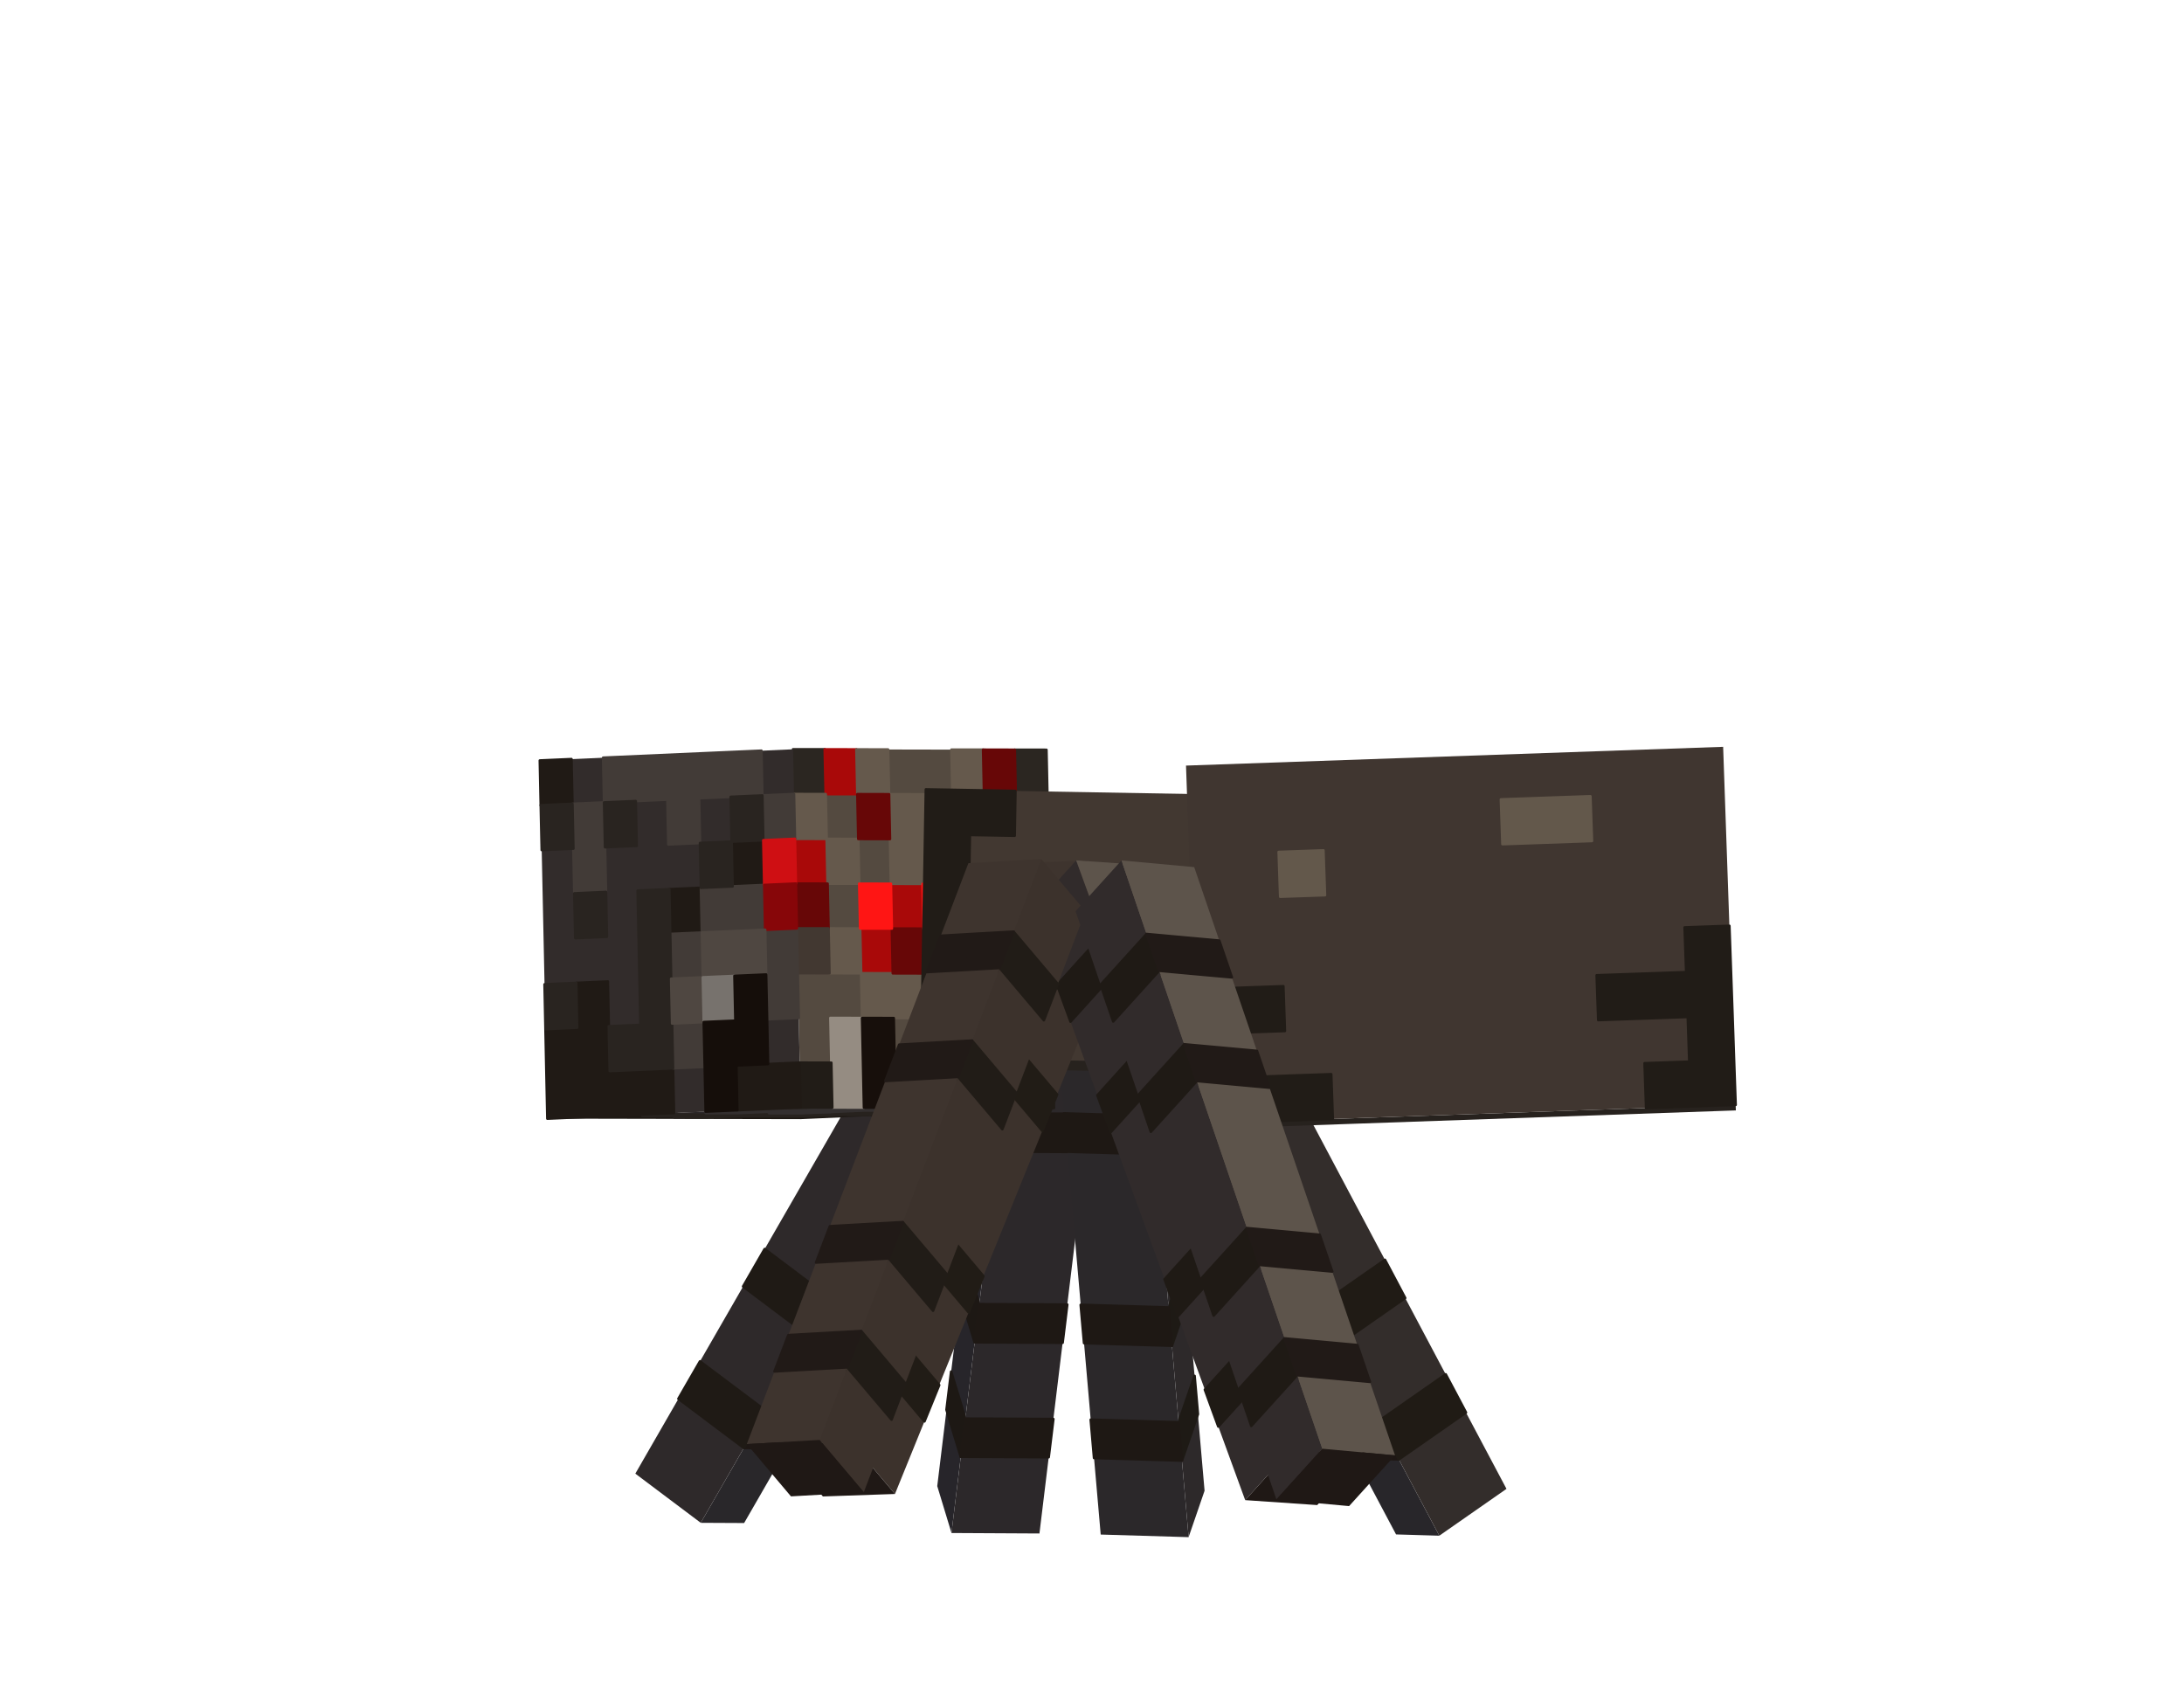
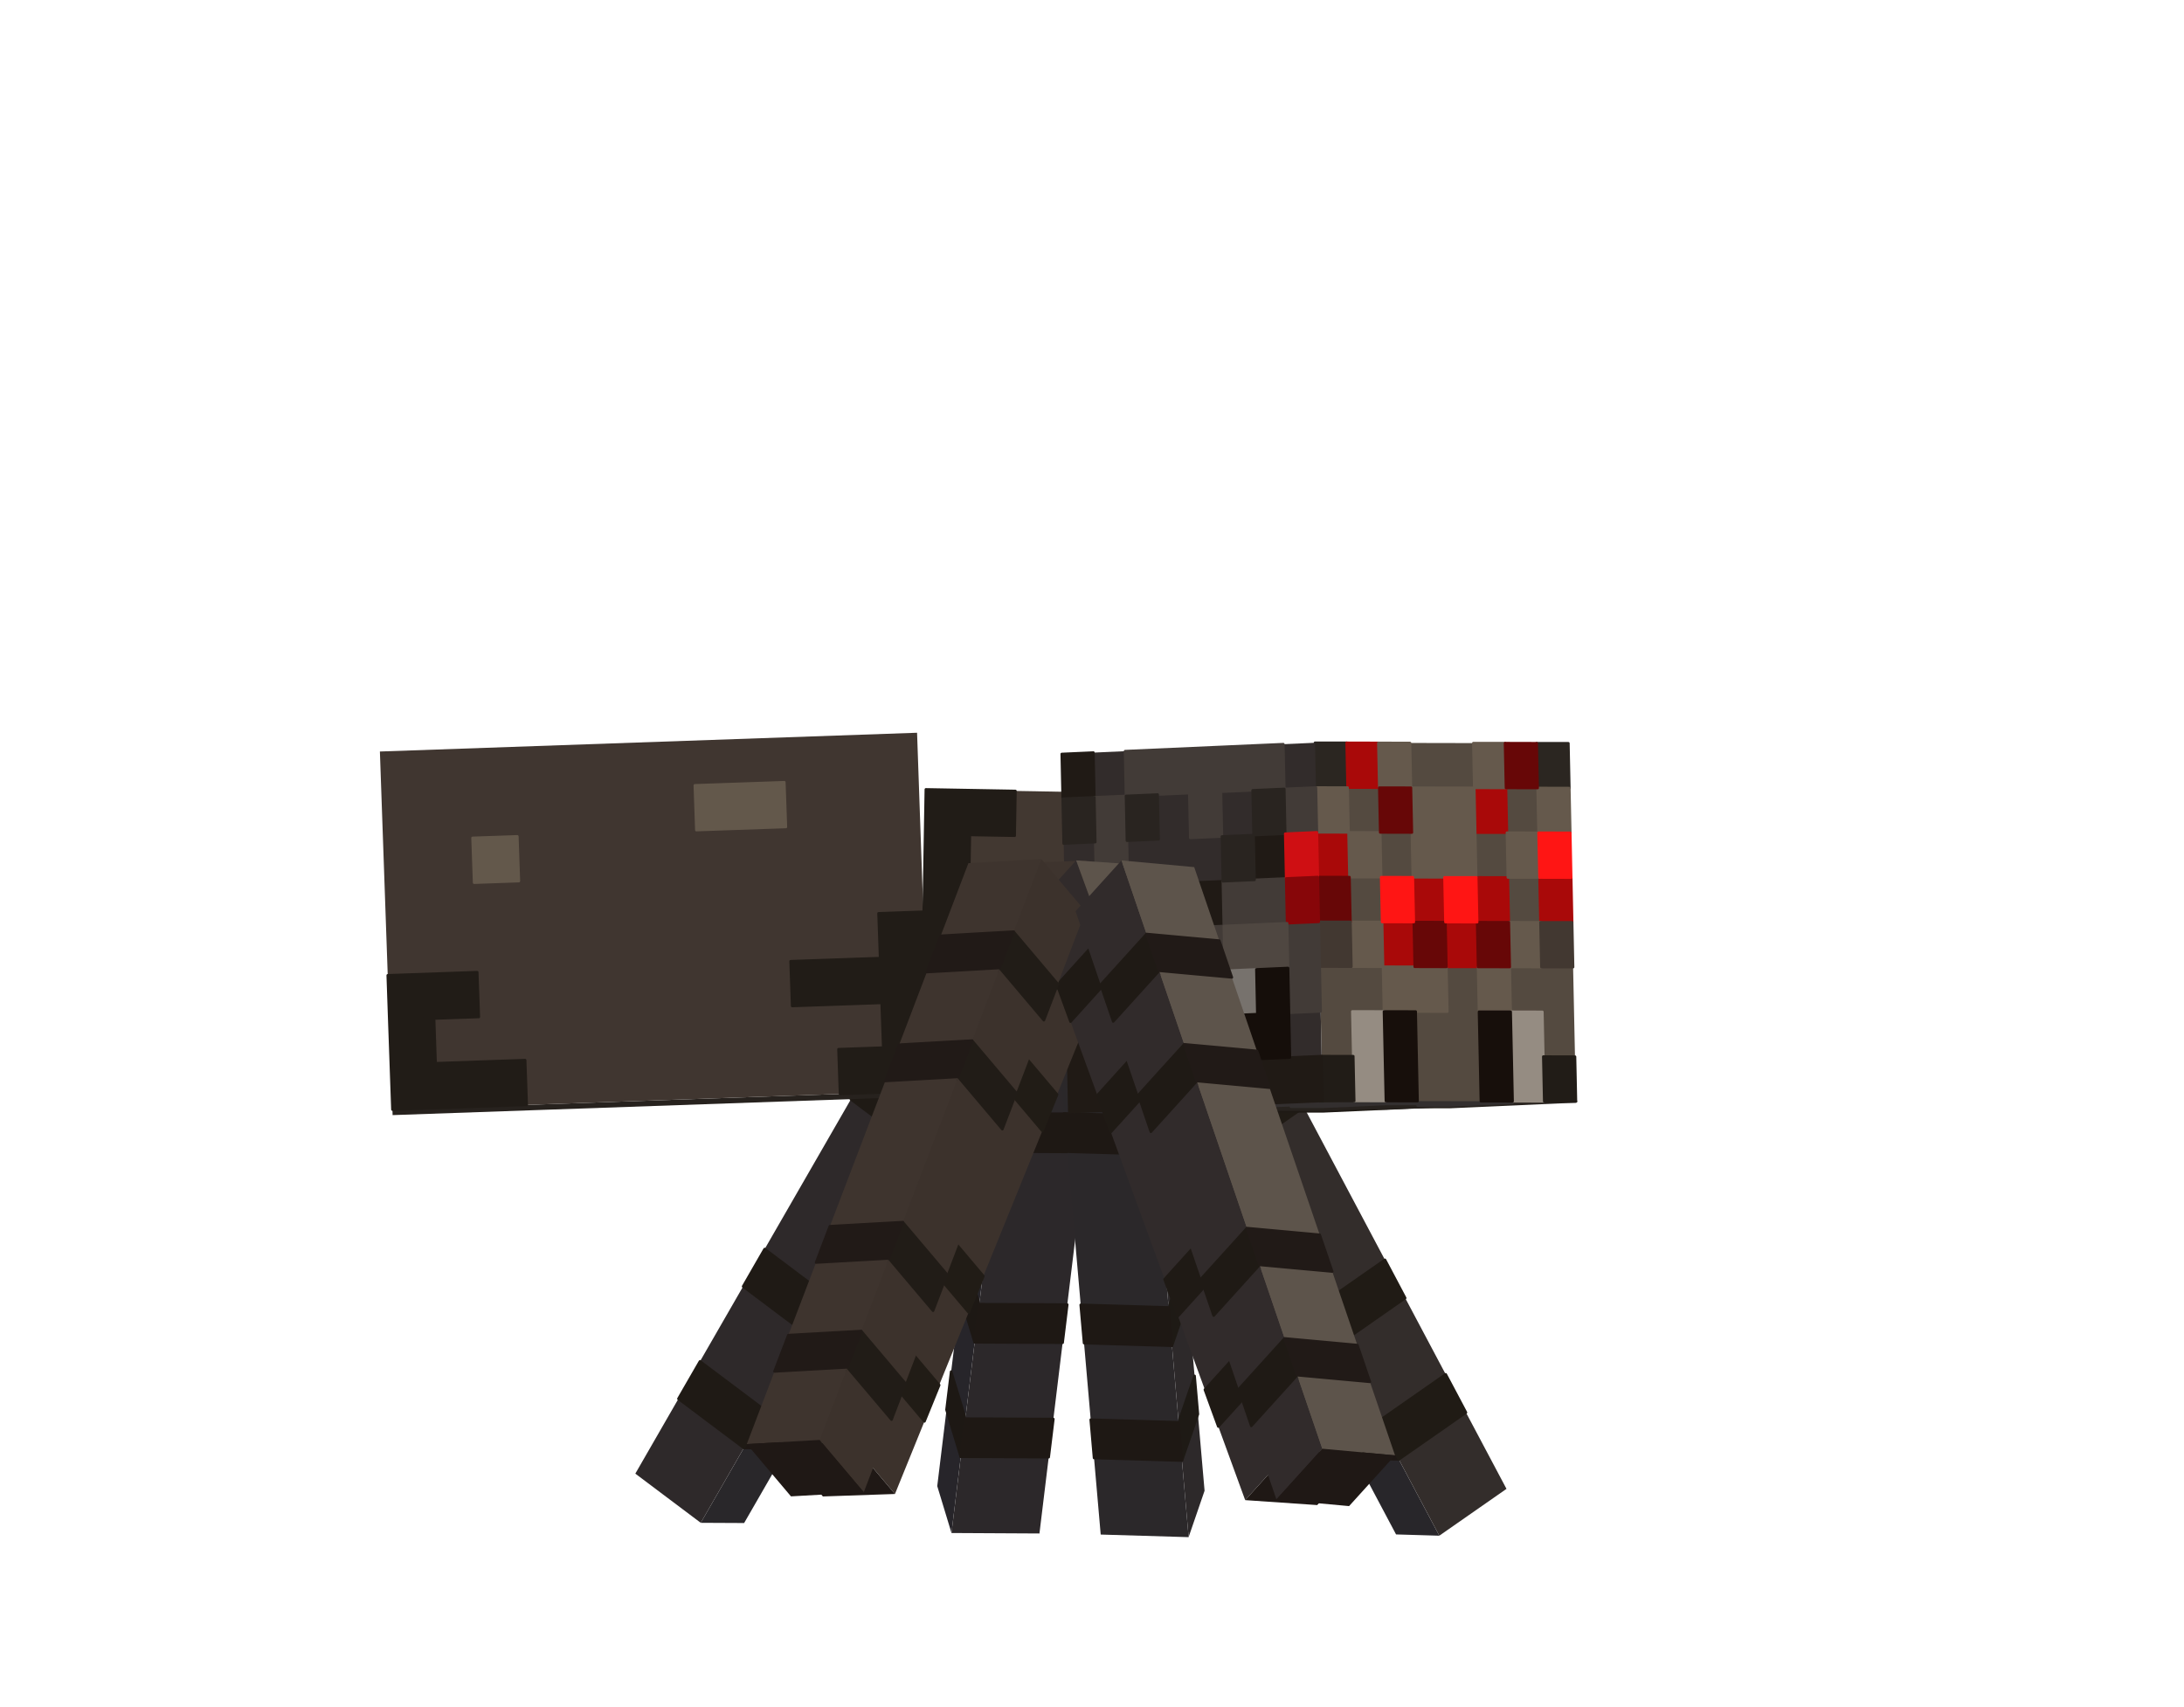
<svg xmlns="http://www.w3.org/2000/svg" viewBox="0 0 512 400" width="512" height="400" role="img" aria-labelledby="walk-14-title">
  <g id="spider">
    <g id="leg5" aria-label="Left mid-hind leg">
      <g class="face" data-face="back">
        <path fill="#27252a" d="M219.72 348.39L237.11 205.31L240.45 216.31L223.06 359.39Z" />
        <path fill="#1d1814" stroke="#1d1814" stroke-width=".6" stroke-linejoin="round" d="M221.89 330.5L222.98 321.56L224.65 327.06L223.56 336.01ZM225.15 303.68L226.24 294.73L227.91 300.24L226.82 309.18ZM230.59 258.96L231.67 250.02L233.34 255.52L232.26 264.47ZM233.85 232.14L234.93 223.19L236.6 228.7L235.52 237.64ZM223.56 336.01L224.65 327.06L226.32 332.57L225.23 341.51ZM226.82 309.18L227.91 300.24L229.58 305.74L228.49 314.68ZM232.26 264.47L233.34 255.52L235.01 261.03L233.93 269.97ZM235.52 237.64L236.6 228.7L238.27 234.2L237.19 243.14Z" />
      </g>
      <g class="face" data-face="bottom">
        <path fill="#2c282a" d="M261.07 216.42L243.68 359.5L223.06 359.39L240.45 216.31Z" />
        <path fill="#1e1814" stroke="#1e1814" stroke-width=".6" stroke-linejoin="round" d="M258.89 234.3L257.81 243.24L247.5 243.19L248.58 234.25ZM255.63 261.13L254.55 270.07L244.24 270.02L245.32 261.08ZM250.2 305.84L249.11 314.78L238.8 314.73L239.89 305.79ZM246.94 332.67L245.85 341.61L235.54 341.56L236.63 332.62ZM248.58 234.25L247.5 243.19L237.19 243.14L238.27 234.2ZM245.32 261.08L244.24 270.02L233.93 269.97L235.01 261.03ZM239.89 305.79L238.8 314.73L228.49 314.68L229.58 305.74ZM236.63 332.62L235.54 341.56L225.23 341.51L226.32 332.57Z" />
      </g>
      <g class="face" data-face="nx">
        <path fill="#211a16" d="M237.11 205.31L257.73 205.41L261.07 216.42L240.45 216.31Z" />
      </g>
    </g>
    <g id="leg3" aria-label="Left mid-front leg">
      <g class="face" data-face="front">
        <path fill="#2d292a" d="M269.89 205.88L282.39 349.48L278.65 360.36L266.15 216.76Z" />
        <path fill="#1e1a15" stroke="#1e1a15" stroke-width=".6" stroke-linejoin="round" d="M271.45 223.83L272.24 232.81L270.36 238.25L269.58 229.27ZM273.8 250.76L274.58 259.73L272.71 265.17L271.93 256.2ZM277.7 295.63L278.48 304.61L276.61 310.05L275.83 301.07ZM280.05 322.56L280.83 331.53L278.96 336.97L278.17 328ZM269.58 229.27L270.36 238.25L268.49 243.69L267.71 234.71ZM271.93 256.2L272.71 265.17L270.83 270.61L270.05 261.64ZM275.83 301.07L276.61 310.05L274.74 315.49L273.96 306.51ZM278.17 328L278.96 336.97L277.08 342.41L276.3 333.44Z" />
      </g>
      <g class="face" data-face="bottom">
        <path fill="#2b282a" d="M266.15 216.76L278.65 360.36L258.04 359.75L245.54 216.15Z" />
        <path fill="#1e1814" stroke="#1e1814" stroke-width=".6" stroke-linejoin="round" d="M267.71 234.71L268.49 243.69L258.19 243.38L257.41 234.4ZM270.05 261.64L270.83 270.61L260.53 270.3L259.75 261.33ZM273.96 306.51L274.74 315.49L264.44 315.18L263.66 306.2ZM276.3 333.44L277.08 342.41L266.78 342.1L266 333.13ZM257.41 234.4L258.19 243.38L247.89 243.07L247.11 234.1ZM259.75 261.33L260.53 270.3L250.23 270L249.45 261.02ZM263.66 306.2L264.44 315.18L254.14 314.87L253.35 305.9ZM266 333.13L266.78 342.1L256.48 341.8L255.7 332.82Z" />
      </g>
      <g class="face" data-face="nx">
        <path fill="#201916" d="M249.29 205.26L269.89 205.88L266.15 216.76L245.54 216.15Z" />
      </g>
    </g>
    <g id="leg7" aria-label="Left hind leg">
      <g class="face" data-face="bottom">
        <path fill="#29272a" d="M255.31 216.63L174.45 357.05L164.28 357L245.15 216.59Z" />
        <path fill="#1e1714" stroke="#1e1714" stroke-width=".6" stroke-linejoin="round" d="M245.2 234.19L240.15 242.96L235.07 242.94L240.12 234.16ZM230.04 260.51L224.99 269.29L219.9 269.27L224.96 260.49ZM204.77 304.4L199.72 313.17L194.63 313.15L199.69 304.37ZM189.61 330.72L184.55 339.5L179.47 339.48L184.53 330.7ZM240.12 234.16L235.07 242.94L229.98 242.91L235.04 234.14ZM224.96 260.49L219.9 269.27L214.82 269.24L219.88 260.47ZM199.69 304.37L194.63 313.15L189.55 313.12L194.61 304.35ZM184.53 330.7L179.47 339.48L174.39 339.45L179.44 330.67Z" />
      </g>
      <g class="face" data-face="back">
        <path fill="#2e292a" d="M148.94 345.47L229.8 205.06L245.15 216.59L164.28 357Z" />
        <path fill="#1f1a15" stroke="#1f1a15" stroke-width=".6" stroke-linejoin="round" d="M159.04 327.92L164.1 319.15L171.77 324.91L166.72 333.69ZM174.21 301.59L179.26 292.82L186.93 298.58L181.88 307.36ZM199.48 257.71L204.53 248.94L212.2 254.7L207.15 263.48ZM214.64 231.38L219.69 222.61L227.36 228.37L222.31 237.15ZM166.72 333.69L171.77 324.91L179.44 330.67L174.39 339.45ZM181.88 307.36L186.93 298.58L194.61 304.35L189.55 313.12ZM207.15 263.48L212.2 254.7L219.88 260.47L214.82 269.24ZM222.31 237.15L227.36 228.37L235.04 234.14L229.98 242.91Z" />
      </g>
      <g class="face" data-face="nx">
        <path fill="#201916" d="M229.8 205.06L239.97 205.11L255.31 216.63L245.15 216.59Z" />
      </g>
    </g>
    <g id="leg1" aria-label="Left front leg">
      <g class="face" data-face="bottom">
        <path fill="#28262a" d="M261.44 216.87L337.42 360.02L327.28 359.72L251.31 216.56Z" />
        <path fill="#1e1714" stroke="#1e1714" stroke-width=".6" stroke-linejoin="round" d="M270.94 234.76L275.69 243.71L270.62 243.56L265.87 234.61ZM285.18 261.61L289.93 270.55L284.86 270.4L280.12 261.45ZM308.93 306.34L313.68 315.29L308.61 315.13L303.86 306.19ZM323.17 333.18L327.92 342.13L322.85 341.98L318.1 333.03ZM265.87 234.61L270.62 243.56L265.55 243.41L260.8 234.46ZM280.12 261.45L284.86 270.4L279.8 270.25L275.05 261.3ZM303.86 306.19L308.61 315.13L303.54 314.98L298.79 306.04ZM318.1 333.03L322.85 341.98L317.78 341.82L313.03 332.88Z" />
      </g>
      <g class="face" data-face="front">
        <path fill="#332d2b" d="M277.19 205.88L353.17 349.04L337.42 360.02L261.44 216.87Z" />
        <path fill="#201b15" stroke="#201b15" stroke-width=".6" stroke-linejoin="round" d="M286.69 223.78L291.44 232.72L283.56 238.22L278.81 229.27ZM300.93 250.62L305.68 259.57L297.81 265.06L293.06 256.11ZM324.68 295.35L329.42 304.3L321.55 309.79L316.8 300.85ZM338.92 322.19L343.67 331.14L335.8 336.64L331.05 327.69ZM278.81 229.27L283.56 238.22L275.69 243.71L270.94 234.76ZM293.06 256.11L297.81 265.06L289.93 270.55L285.18 261.61ZM316.8 300.85L321.55 309.79L313.68 315.29L308.93 306.34ZM331.05 327.69L335.8 336.64L327.92 342.13L323.17 333.18Z" />
      </g>
      <g class="face" data-face="nx">
        <path fill="#1f1915" d="M267.05 205.58L277.19 205.88L261.44 216.87L251.31 216.56Z" />
      </g>
    </g>
-     <g id="head" aria-label="Head">
+     <g id="abdomen" aria-label="Abdomen">
      <g class="face" data-face="bottom">
-         <path fill="#1e1914" d="M187.69 259.62L247.09 259.74L187.72 262.37L128.32 262.25Z" />
-         <path fill="#2c282a" stroke="#2c282a" stroke-width=".6" stroke-linejoin="round" d="M187.69 259.62L195.11 259.63L187.69 259.96L180.27 259.95ZM202.54 259.65L209.96 259.66L202.54 259.99L195.12 259.98ZM232.24 259.71L239.67 259.73L232.24 260.06L224.82 260.04ZM187.69 259.96L195.12 259.98L187.7 260.31L180.27 260.29ZM217.39 260.02L224.82 260.04L217.4 260.37L209.97 260.35ZM187.7 260.31L195.12 260.32L187.7 260.65L180.28 260.63ZM202.55 260.34L217.4 260.37L209.98 260.7L195.13 260.67ZM195.13 260.67L202.55 260.68L195.13 261.01L187.71 260.99ZM209.98 260.7L217.4 260.71L209.98 261.04L202.56 261.03ZM165.43 260.95L172.86 260.96L165.44 261.29L158.01 261.28ZM180.28 260.98L202.56 261.03L195.14 261.35L172.86 261.31ZM165.44 261.29L180.29 261.32L172.87 261.65L158.01 261.62Z" />
-         <path fill="#27221e" stroke="#27221e" stroke-width=".6" stroke-linejoin="round" d="M195.11 259.63L202.54 259.65L195.12 259.98L187.69 259.96ZM239.67 259.73L247.09 259.74L239.67 260.07L232.24 260.06ZM180.27 259.95L187.69 259.96L180.27 260.29L172.85 260.27ZM232.24 260.06L239.67 260.07L232.25 260.4L224.82 260.38ZM172.85 260.27L180.27 260.29L172.85 260.62L165.43 260.6ZM224.82 260.38L232.25 260.4L224.83 260.73L217.4 260.71ZM180.28 260.63L187.7 260.65L180.28 260.98L172.86 260.96ZM202.55 260.68L209.98 260.7L202.56 261.03L195.13 261.01ZM217.4 260.71L224.83 260.73L217.41 261.06L209.98 261.04ZM172.86 260.96L180.28 260.98L172.86 261.31L165.44 261.29ZM202.56 261.03L209.98 261.04L202.56 261.37L195.14 261.35ZM158.01 261.28L165.44 261.29L158.01 261.62L150.59 261.6ZM180.29 261.32L195.14 261.35L187.72 261.68L172.87 261.65ZM165.44 261.64L172.87 261.65L165.44 261.98L158.02 261.96Z" />
-         <path fill="#332f2f" stroke="#332f2f" stroke-width=".6" stroke-linejoin="round" d="M209.96 259.66L232.24 259.71L224.82 260.04L202.54 259.99ZM195.12 259.98L217.39 260.02L209.97 260.35L187.7 260.31ZM224.82 260.04L232.24 260.06L224.82 260.38L217.4 260.37ZM180.27 260.29L187.7 260.31L180.28 260.63L172.85 260.62ZM195.12 260.32L202.55 260.34L195.13 260.67L187.7 260.65ZM217.4 260.37L224.82 260.38L217.4 260.71L209.98 260.7ZM172.85 260.62L180.28 260.63L172.86 260.96L165.43 260.95ZM187.7 260.65L195.13 260.67L187.71 260.99L180.28 260.98Z" />
-       </g>
-       <g class="face" data-face="front">
-         <path fill="#544a40" d="M185.92 175.66L245.32 175.78L247.09 259.74L187.69 259.62Z" />
-         <path fill="#2b2621" stroke="#2b2621" stroke-width=".6" stroke-linejoin="round" d="M185.92 175.66L193.34 175.67L193.57 186.17L186.14 186.15ZM237.9 175.77L245.32 175.78L245.54 186.28L238.12 186.26Z" />
-         <path fill="#a90909" stroke="#a90909" stroke-width=".6" stroke-linejoin="round" d="M193.34 175.67L200.77 175.69L200.99 186.18L193.57 186.17ZM223.27 186.23L230.69 186.25L230.91 196.74L223.49 196.73ZM186.36 196.65L193.79 196.66L194.01 207.16L186.58 207.14ZM208.86 207.19L216.28 207.21L216.5 217.7L209.08 217.68ZM223.71 207.22L231.13 207.24L231.36 217.73L223.93 217.72ZM238.56 207.25L245.98 207.27L246.21 217.76L238.78 217.75ZM201.65 217.67L209.08 217.68L209.3 228.18L201.88 228.16ZM216.5 217.7L223.93 217.72L224.15 228.21L216.73 228.2Z" />
-         <path fill="#65594c" stroke="#65594c" stroke-width=".6" stroke-linejoin="round" d="M200.77 175.69L208.19 175.71L208.42 186.2L200.99 186.18ZM223.05 175.74L230.47 175.75L230.69 186.25L223.27 186.23ZM186.14 186.15L193.57 186.17L193.79 196.66L186.36 196.65ZM208.42 186.2L223.27 186.23L223.49 196.73L208.64 196.7ZM238.12 186.26L245.54 186.28L245.76 196.77L238.34 196.76ZM193.79 196.66L201.21 196.68L201.43 207.17L194.01 207.16ZM208.64 196.7L223.49 196.73L223.71 207.22L208.86 207.19ZM230.91 196.74L238.34 196.76L238.56 207.25L231.13 207.24ZM194.23 217.65L201.65 217.67L201.88 228.16L194.45 228.15ZM231.36 217.73L238.78 217.75L239 228.24L231.58 228.23ZM201.88 228.16L216.73 228.2L216.95 238.69L202.1 238.66ZM224.15 228.21L231.58 228.23L231.8 238.72L224.37 238.71Z" />
-         <path fill="#670707" stroke="#670707" stroke-width=".6" stroke-linejoin="round" d="M230.47 175.75L237.9 175.77L238.12 186.26L230.69 186.25ZM200.99 186.18L208.42 186.2L208.64 196.7L201.21 196.68ZM186.58 207.14L194.01 207.16L194.23 217.65L186.8 217.64ZM209.08 217.68L216.5 217.7L216.73 228.2L209.3 228.18ZM223.93 217.72L231.36 217.73L231.58 228.23L224.15 228.21Z" />
-         <path fill="#ff1514" stroke="#ff1514" stroke-width=".6" stroke-linejoin="round" d="M238.34 196.76L245.76 196.77L245.98 207.27L238.56 207.25ZM201.43 207.17L208.86 207.19L209.08 217.68L201.65 217.67ZM216.28 207.21L223.71 207.22L223.93 217.72L216.5 217.7Z" />
-         <path fill="#423831" stroke="#423831" stroke-width=".6" stroke-linejoin="round" d="M186.8 217.64L194.23 217.65L194.45 228.15L187.03 228.13ZM238.78 217.75L246.21 217.76L246.43 228.26L239 228.24Z" />
-         <path fill="#958c82" stroke="#958c82" stroke-width=".6" stroke-linejoin="round" d="M194.67 238.64L202.1 238.66L202.32 249.15L194.89 249.14ZM231.8 238.72L239.22 238.74L239.44 249.23L232.02 249.22ZM194.89 249.14L202.32 249.15L202.54 259.65L195.11 259.63ZM232.02 249.22L239.44 249.23L239.67 259.73L232.24 259.71Z" />
-         <path fill="#170f0b" stroke="#170f0b" stroke-width=".6" stroke-linejoin="round" d="M202.1 238.66L209.52 238.67L209.74 249.17L202.32 249.15ZM224.37 238.71L231.8 238.72L232.02 249.22L224.59 249.2ZM202.32 249.15L209.74 249.17L209.96 259.66L202.54 259.65ZM224.59 249.2L232.02 249.22L232.24 259.71L224.81 259.7Z" />
-         <path fill="#211c17" stroke="#211c17" stroke-width=".6" stroke-linejoin="round" d="M187.47 249.12L194.89 249.14L195.11 259.63L187.69 259.62ZM239.44 249.23L246.87 249.25L247.09 259.74L239.67 259.73Z" />
+         <path fill="#27221e" d="M217.92 255.73L217.96 257.02L92.04 261.42L92 260.12Z" />
      </g>
      <g class="face" data-face="nx">
-         <path fill="#322c2b" d="M126.55 178.29L185.92 175.66L187.69 259.62L128.32 262.25Z" />
-         <path fill="#201a15" stroke="#201a15" stroke-width=".6" stroke-linejoin="round" d="M126.55 178.29L133.97 177.96L134.2 188.45L126.77 188.78ZM171.52 197.31L178.94 196.98L179.16 207.47L171.74 207.8ZM156.9 208.46L164.32 208.13L164.54 218.62L157.12 218.95ZM135.08 230.43L142.5 230.1L142.72 240.6L135.3 240.93ZM127.88 241.26L142.72 240.6L142.94 251.09L128.1 251.75ZM128.1 251.75L157.78 250.44L158.01 260.93L128.32 262.25ZM172.63 249.78L187.47 249.12L187.69 259.62L172.85 260.27Z" />
-         <path fill="#423b37" stroke="#423b37" stroke-width=".6" stroke-linejoin="round" d="M141.39 177.63L178.5 175.99L178.72 186.48L141.62 188.12ZM134.2 188.45L141.62 188.12L141.84 198.62L134.42 198.95ZM156.46 187.47L163.88 187.14L164.1 197.63L156.68 197.96ZM178.72 186.48L186.14 186.15L186.36 196.65L178.94 196.98ZM134.42 198.95L141.84 198.62L142.06 209.11L134.64 209.44ZM164.32 208.13L179.16 207.47L179.38 217.97L164.54 218.62ZM157.12 218.95L164.54 218.62L164.76 229.12L157.34 229.45ZM179.38 217.97L186.8 217.64L187.03 228.13L179.6 228.46ZM179.6 228.46L187.03 228.13L187.25 238.63L179.83 238.96ZM157.56 239.94L164.98 239.61L165.21 250.11L157.78 250.44Z" />
-         <path fill="#292420" stroke="#292420" stroke-width=".6" stroke-linejoin="round" d="M126.77 188.78L134.2 188.45L134.42 198.95L127 199.28ZM141.62 188.12L149.04 187.8L149.26 198.29L141.84 198.62ZM171.3 186.81L178.72 186.48L178.94 196.98L171.52 197.31ZM164.1 197.63L171.52 197.31L171.74 207.8L164.32 208.13ZM134.64 209.44L142.06 209.11L142.28 219.61L134.86 219.94ZM149.48 208.79L156.9 208.46L157.12 218.95L149.7 219.28ZM149.7 219.28L157.12 218.95L157.34 229.45L149.92 229.78ZM127.66 230.76L135.08 230.43L135.3 240.93L127.88 241.26ZM149.92 229.78L157.34 229.45L157.56 239.94L150.14 240.27ZM142.72 240.6L157.56 239.94L157.78 250.44L142.94 251.09Z" />
-         <path fill="#cf0f13" stroke="#cf0f13" stroke-width=".6" stroke-linejoin="round" d="M178.94 196.98L186.36 196.65L186.58 207.14L179.16 207.47Z" />
-         <path fill="#870609" stroke="#870609" stroke-width=".6" stroke-linejoin="round" d="M179.16 207.47L186.58 207.14L186.8 217.64L179.38 217.97Z" />
-         <path fill="#4f4741" stroke="#4f4741" stroke-width=".6" stroke-linejoin="round" d="M164.54 218.62L179.38 217.97L179.6 228.46L164.76 229.12ZM157.34 229.45L164.76 229.12L164.98 239.61L157.56 239.94Z" />
-         <path fill="#77726d" stroke="#77726d" stroke-width=".6" stroke-linejoin="round" d="M164.76 229.12L172.18 228.79L172.4 239.28L164.98 239.61Z" />
-         <path fill="#150e0a" stroke="#150e0a" stroke-width=".6" stroke-linejoin="round" d="M172.18 228.79L179.6 228.46L179.83 238.96L172.4 239.28ZM164.98 239.61L179.83 238.96L180.05 249.45L165.21 250.11ZM165.21 250.11L172.63 249.78L172.85 260.27L165.43 260.6Z" />
+         <path fill="#403630" d="M89.06 176.18L214.99 171.78L217.92 255.73L92 260.12Z" />
+         <path fill="#63584b" stroke="#63584b" stroke-width=".6" stroke-linejoin="round" d="M162.89 184.11L183.87 183.38L184.24 193.87L163.25 194.6ZM110.78 196.43L121.28 196.07L121.64 206.56L111.15 206.93Z" />
+         <path fill="#211c17" stroke="#211c17" stroke-width=".6" stroke-linejoin="round" d="M205.96 214.12L216.45 213.75L216.82 224.25L206.33 224.61ZM90.9 228.65L111.88 227.91L112.25 238.41L91.26 239.14ZM185.34 225.35L216.82 224.25L217.19 234.74L185.71 235.84ZM91.26 239.14L101.76 238.77L102.12 249.26L91.63 249.63ZM206.69 235.11L217.19 234.74L217.55 245.23L207.06 245.6ZM91.63 249.63L123.11 248.53L123.48 259.02L92 260.12ZM196.57 245.97L217.55 245.23L217.92 255.73L196.93 256.46Z" />
      </g>
    </g>
    <g id="body" aria-label="Thorax">
      <g class="face" data-face="bottom">
        <path fill="#27221e" d="M278.95 249.11L278.95 251.44L215.96 250.34L215.96 248.01Z" />
      </g>
      <g class="face" data-face="nx">
        <path fill="#423831" d="M217.05 185.06L280.04 186.16L278.95 249.11L215.96 248.01Z" />
        <path fill="#211c17" stroke="#211c17" stroke-width=".6" stroke-linejoin="round" d="M217.05 185.06L238.05 185.43L237.87 195.92L216.87 195.55ZM216.87 195.55L227.37 195.74L227.19 206.23L216.69 206.04ZM216.69 206.04L227.19 206.23L227 216.72L216.5 216.53ZM216.5 216.53L227 216.72L226.82 227.21L216.32 227.03ZM216.32 227.03L237.32 227.39L237.14 237.88L216.14 237.52ZM216.14 237.52L237.14 237.88L236.95 248.37L215.96 248.01Z" />
      </g>
    </g>
-     <g id="abdomen" aria-label="Abdomen">
+     <g id="head" aria-label="Head">
      <g class="face" data-face="bottom">
-         <path fill="#27221e" d="M406.89 259.02L406.94 260.32L281.01 264.72L280.97 263.42Z" />
+         <path fill="#1e1914" d="M310.05 258.09L369.45 258.21L310.08 260.84L250.68 260.72Z" />
+         <path fill="#2c282a" stroke="#2c282a" stroke-width=".6" stroke-linejoin="round" d="M310.05 258.09L317.47 258.1L310.05 258.43L302.62 258.42ZM324.9 258.12L332.32 258.13L324.9 258.46L317.47 258.45ZM354.6 258.18L362.02 258.2L354.6 258.53L347.18 258.51ZM310.05 258.43L317.47 258.45L310.05 258.78L302.63 258.76ZM339.75 258.49L347.18 258.51L339.75 258.84L332.33 258.82ZM310.05 258.78L317.48 258.79L310.06 259.12L302.63 259.1ZM324.9 258.81L339.75 258.84L332.33 259.17L317.48 259.14ZM317.48 259.14L324.91 259.15L317.49 259.48L310.06 259.46ZM332.33 259.17L339.76 259.18L332.34 259.51L324.91 259.5ZM287.79 259.42L295.21 259.43L287.79 259.76L280.37 259.75ZM302.64 259.45L324.91 259.5L317.49 259.82L295.22 259.78ZM287.79 259.76L302.64 259.79L295.22 260.12L280.37 260.09Z" />
+         <path fill="#27221e" stroke="#27221e" stroke-width=".6" stroke-linejoin="round" d="M317.47 258.1L324.9 258.12L317.47 258.45L310.05 258.43ZM362.02 258.2L369.45 258.21L362.03 258.54L354.6 258.53ZM302.62 258.42L310.05 258.43L302.63 258.76L295.2 258.74ZM354.6 258.53L362.03 258.54L354.61 258.87L347.18 258.85ZM295.2 258.74L302.63 258.76L295.21 259.09L287.78 259.07ZM347.18 258.85L354.61 258.87L347.18 259.2L339.76 259.18ZM302.63 259.1L310.06 259.12L302.64 259.45L295.21 259.43ZM324.91 259.15L332.33 259.17L324.91 259.5L317.49 259.48ZM339.76 259.18L347.18 259.2L339.76 259.53L332.34 259.51ZM295.21 259.43L302.64 259.45L295.22 259.78L287.79 259.76ZM324.91 259.5L332.34 259.51L324.92 259.84L317.49 259.82ZM280.37 259.75L287.79 259.76L280.37 260.09L272.95 260.07ZM302.64 259.79L317.49 259.82L310.07 260.15L295.22 260.12ZM287.8 260.11L295.22 260.12L287.8 260.45L280.38 260.43Z" />
+         <path fill="#332f2f" stroke="#332f2f" stroke-width=".6" stroke-linejoin="round" d="M332.32 258.13L354.6 258.18L347.18 258.51L324.9 258.46ZM317.47 258.45L339.75 258.49L332.33 258.82L310.05 258.78ZM347.18 258.51L354.6 258.53L347.18 258.85L339.75 258.84ZM302.63 258.76L310.05 258.78L302.63 259.1L295.21 259.09ZM317.48 258.79L324.9 258.81L317.48 259.14L310.06 259.12ZM339.75 258.84L347.18 258.85L339.76 259.18L332.33 259.17ZM295.21 259.09L302.63 259.1L295.21 259.43L287.79 259.42ZM310.06 259.12L317.48 259.14L310.06 259.46L302.64 259.45Z" />
+       </g>
+       <g class="face" data-face="front">
+         <path fill="#544a40" d="M308.28 174.13L367.68 174.25L369.45 258.21L310.05 258.09Z" />
+         <path fill="#2b2621" stroke="#2b2621" stroke-width=".6" stroke-linejoin="round" d="M308.28 174.13L315.7 174.14L315.92 184.64L308.5 184.62ZM360.25 174.24L367.68 174.25L367.9 184.75L360.47 184.73Z" />
+         <path fill="#a90909" stroke="#a90909" stroke-width=".6" stroke-linejoin="round" d="M315.7 174.14L323.13 174.16L323.35 184.66L315.92 184.64ZM345.62 184.7L353.05 184.72L353.27 195.21L345.84 195.2ZM308.72 195.12L316.14 195.13L316.36 205.63L308.94 205.61ZM331.21 205.66L338.64 205.68L338.86 216.17L331.44 216.16ZM346.07 205.69L353.49 205.71L353.71 216.2L346.29 216.19ZM360.92 205.72L368.34 205.74L368.56 216.23L361.14 216.22ZM324.01 216.14L331.44 216.16L331.66 226.65L324.23 226.63ZM338.86 216.17L346.29 216.19L346.51 226.68L339.08 226.67Z" />
+         <path fill="#65594c" stroke="#65594c" stroke-width=".6" stroke-linejoin="round" d="M323.13 174.16L330.55 174.18L330.77 184.67L323.35 184.66ZM345.4 174.21L352.83 174.22L353.05 184.72L345.62 184.7ZM308.5 184.62L315.92 184.64L316.14 195.13L308.72 195.12ZM330.77 184.67L345.62 184.7L345.84 195.2L330.99 195.17ZM360.47 184.73L367.9 184.75L368.12 195.24L360.69 195.23ZM316.14 195.13L323.57 195.15L323.79 205.64L316.36 205.63ZM330.99 195.17L345.84 195.2L346.07 205.69L331.21 205.66ZM353.27 195.21L360.69 195.23L360.92 205.72L353.49 205.71ZM316.59 216.12L324.01 216.14L324.23 226.63L316.81 226.62ZM353.71 216.2L361.14 216.22L361.36 226.71L353.93 226.7ZM324.23 226.63L339.08 226.67L339.3 237.16L324.45 237.13ZM346.51 226.68L353.93 226.7L354.15 237.19L346.73 237.18Z" />
+         <path fill="#670707" stroke="#670707" stroke-width=".6" stroke-linejoin="round" d="M352.83 174.22L360.25 174.24L360.47 184.73L353.05 184.72ZM323.35 184.66L330.77 184.67L330.99 195.17L323.57 195.15ZM308.94 205.61L316.36 205.63L316.59 216.12L309.16 216.11ZM331.44 216.16L338.86 216.17L339.08 226.67L331.66 226.65ZM346.29 216.19L353.71 216.2L353.93 226.7L346.51 226.68Z" />
+         <path fill="#ff1514" stroke="#ff1514" stroke-width=".6" stroke-linejoin="round" d="M360.69 195.23L368.12 195.24L368.34 205.74L360.92 205.72ZM323.79 205.64L331.21 205.66L331.44 216.16L324.01 216.14ZM338.64 205.68L346.07 205.69L346.29 216.19L338.86 216.17Z" />
+         <path fill="#423831" stroke="#423831" stroke-width=".6" stroke-linejoin="round" d="M309.16 216.11L316.59 216.12L316.81 226.62L309.38 226.6ZM361.14 216.22L368.56 216.23L368.78 226.73L361.36 226.71Z" />
+         <path fill="#958c82" stroke="#958c82" stroke-width=".6" stroke-linejoin="round" d="M317.03 237.11L324.45 237.13L324.67 247.62L317.25 247.61ZM354.15 237.19L361.58 237.21L361.8 247.7L354.38 247.69ZM317.25 247.61L324.67 247.62L324.9 258.12L317.47 258.1ZM354.38 247.69L361.8 247.7L362.02 258.2L354.6 258.18Z" />
+         <path fill="#170f0b" stroke="#170f0b" stroke-width=".6" stroke-linejoin="round" d="M324.45 237.13L331.88 237.14L332.1 247.64L324.67 247.62ZM346.73 237.18L354.15 237.19L354.38 247.69L346.95 247.67ZM324.67 247.62L332.1 247.64L332.32 258.13L324.9 258.12ZM346.95 247.67L354.38 247.69L354.6 258.18L347.17 258.17Z" />
+         <path fill="#211c17" stroke="#211c17" stroke-width=".6" stroke-linejoin="round" d="M309.82 247.59L317.25 247.61L317.47 258.1L310.05 258.09ZM361.8 247.7L369.23 247.72L369.45 258.21L362.02 258.2Z" />
      </g>
      <g class="face" data-face="nx">
-         <path fill="#403630" d="M278.04 179.48L403.96 175.08L406.89 259.02L280.97 263.42Z" />
-         <path fill="#63584b" stroke="#63584b" stroke-width=".6" stroke-linejoin="round" d="M351.86 187.41L372.84 186.67L373.21 197.16L352.22 197.9ZM299.76 199.73L310.25 199.36L310.62 209.86L300.12 210.22Z" />
-         <path fill="#211c17" stroke="#211c17" stroke-width=".6" stroke-linejoin="round" d="M394.93 217.42L405.42 217.05L405.79 227.54L395.3 227.91ZM279.87 231.94L300.86 231.21L301.22 241.7L280.23 242.43ZM374.31 228.64L405.79 227.54L406.16 238.04L374.68 239.14ZM280.23 242.43L290.73 242.07L291.09 252.56L280.6 252.93ZM395.66 238.4L406.16 238.04L406.52 248.53L396.03 248.9ZM280.6 252.93L312.08 251.83L312.45 262.32L280.97 263.42ZM385.54 249.26L406.52 248.53L406.89 259.02L385.9 259.76Z" />
+         <path fill="#322c2b" d="M248.91 176.76L308.28 174.13L310.05 258.09L250.68 260.72Z" />
+         <path fill="#201a15" stroke="#201a15" stroke-width=".6" stroke-linejoin="round" d="M248.91 176.76L256.33 176.43L256.55 186.92L249.13 187.25ZM293.88 195.78L301.3 195.45L301.52 205.94L294.1 206.27ZM279.26 206.93L286.68 206.6L286.9 217.09L279.48 217.42ZM257.44 228.9L264.86 228.57L265.08 239.07L257.66 239.4ZM250.24 239.73L265.08 239.07L265.3 249.56L250.46 250.22ZM250.46 250.22L280.14 248.91L280.36 259.4L250.68 260.72ZM294.98 248.25L309.82 247.59L310.05 258.09L295.2 258.74Z" />
+         <path fill="#423b37" stroke="#423b37" stroke-width=".6" stroke-linejoin="round" d="M263.75 176.1L300.85 174.46L301.08 184.95L263.97 186.59ZM256.55 186.92L263.97 186.59L264.19 197.09L256.77 197.42ZM278.81 185.94L286.23 185.61L286.46 196.1L279.04 196.43ZM301.08 184.95L308.5 184.62L308.72 195.12L301.3 195.45ZM256.77 197.42L264.19 197.09L264.41 207.58L256.99 207.91ZM286.68 206.6L301.52 205.94L301.74 216.44L286.9 217.09ZM279.48 217.42L286.9 217.09L287.12 227.59L279.7 227.92ZM301.74 216.44L309.16 216.11L309.38 226.6L301.96 226.93ZM301.96 226.93L309.38 226.6L309.6 237.1L302.18 237.43ZM279.92 238.41L287.34 238.08L287.56 248.58L280.14 248.91Z" />
+         <path fill="#292420" stroke="#292420" stroke-width=".6" stroke-linejoin="round" d="M249.13 187.25L256.55 186.92L256.77 197.42L249.35 197.75ZM263.97 186.59L271.39 186.27L271.61 196.76L264.19 197.09ZM293.66 185.28L301.08 184.95L301.3 195.45L293.88 195.78ZM286.46 196.1L293.88 195.78L294.1 206.27L286.68 206.6ZM256.99 207.91L264.41 207.58L264.64 218.08L257.22 218.41ZM271.84 207.26L279.26 206.93L279.48 217.42L272.06 217.75ZM272.06 217.75L279.48 217.42L279.7 227.92L272.28 228.25ZM250.02 229.23L257.44 228.9L257.66 239.4L250.24 239.73ZM272.28 228.25L279.7 227.92L279.92 238.41L272.5 238.74ZM265.08 239.07L279.92 238.41L280.14 248.91L265.3 249.56Z" />
+         <path fill="#cf0f13" stroke="#cf0f13" stroke-width=".6" stroke-linejoin="round" d="M301.3 195.45L308.72 195.12L308.94 205.61L301.52 205.94Z" />
+         <path fill="#870609" stroke="#870609" stroke-width=".6" stroke-linejoin="round" d="M301.52 205.94L308.94 205.61L309.16 216.11L301.74 216.44Z" />
+         <path fill="#4f4741" stroke="#4f4741" stroke-width=".6" stroke-linejoin="round" d="M286.9 217.09L301.74 216.44L301.96 226.93L287.12 227.59ZM279.7 227.92L287.12 227.59L287.34 238.08L279.92 238.41Z" />
+         <path fill="#77726d" stroke="#77726d" stroke-width=".6" stroke-linejoin="round" d="M287.12 227.59L294.54 227.26L294.76 237.75L287.34 238.08Z" />
+         <path fill="#150e0a" stroke="#150e0a" stroke-width=".6" stroke-linejoin="round" d="M294.54 227.26L301.96 226.93L302.18 237.43L294.76 237.75ZM287.34 238.08L302.18 237.43L302.4 247.92L287.56 248.58ZM287.56 248.58L294.98 248.25L295.2 258.74L287.78 259.07Z" />
      </g>
    </g>
    <g id="leg4" aria-label="Right mid-hind leg">
      <g class="face" data-face="front">
        <path fill="#3c322c" d="M199.44 337.97L254.72 201.76L265.09 214.04L209.81 350.24Z" />
        <path fill="#211c16" stroke="#211c16" stroke-width=".6" stroke-linejoin="round" d="M206.35 320.94L209.81 312.43L214.99 318.57L211.54 327.08ZM216.72 295.4L220.17 286.89L225.36 293.03L221.9 301.54ZM233.99 252.84L237.45 244.32L242.63 250.46L239.18 258.98ZM244.36 227.3L247.81 218.78L253 224.92L249.54 233.44ZM211.54 327.08L214.99 318.57L220.18 324.71L216.72 333.22ZM221.9 301.54L225.36 293.03L230.54 299.17L227.09 307.68ZM239.18 258.98L242.63 250.46L247.82 256.6L244.36 265.11ZM249.54 233.44L253 224.92L258.18 231.06L254.73 239.58Z" />
      </g>
      <g class="face" data-face="top">
        <path fill="#3e342e" d="M182.54 338.54L237.82 202.33L254.72 201.76L199.44 337.97Z" />
        <path fill="#211a17" stroke="#211a17" stroke-width=".6" stroke-linejoin="round" d="M189.45 321.51L192.9 313L201.36 312.71L197.9 321.22ZM199.81 295.97L203.27 287.46L211.72 287.17L208.27 295.69ZM217.09 253.41L220.54 244.89L229 244.61L225.54 253.12ZM227.45 227.87L230.91 219.35L239.36 219.07L235.91 227.58ZM197.9 321.22L201.36 312.71L209.81 312.43L206.35 320.94ZM208.27 295.69L211.72 287.17L220.17 286.89L216.72 295.4ZM225.54 253.12L229 244.61L237.45 244.32L233.99 252.84ZM235.91 227.58L239.36 219.07L247.81 218.78L244.36 227.3Z" />
      </g>
      <g class="face" data-face="nx">
        <path fill="#1f1815" d="M182.54 338.54L199.44 337.97L209.81 350.24L192.91 350.82Z" />
      </g>
    </g>
    <g id="leg2" aria-label="Right mid-front leg">
      <g class="face" data-face="back">
        <path fill="#312b2b" d="M252.29 201.71L302.68 339.77L291.91 351.68L241.52 213.63Z" />
        <path fill="#1f1a15" stroke="#1f1a15" stroke-width=".6" stroke-linejoin="round" d="M258.59 218.97L261.74 227.6L256.35 233.55L253.2 224.93ZM268.04 244.86L271.19 253.48L265.8 259.44L262.65 250.81ZM283.78 288L286.93 296.62L281.55 302.58L278.4 293.95ZM293.23 313.88L296.38 322.51L291 328.47L287.85 319.84ZM253.2 224.93L256.35 233.55L250.97 239.51L247.82 230.88ZM262.65 250.81L265.8 259.44L260.41 265.39L257.27 256.77ZM278.4 293.95L281.55 302.58L276.16 308.54L273.01 299.91ZM287.85 319.84L291 328.47L285.61 334.42L282.46 325.79Z" />
      </g>
      <g class="face" data-face="top">
        <path fill="#5d544b" d="M302.68 339.77L252.29 201.71L269.18 202.87L319.57 340.93Z" />
        <path fill="#211a17" stroke="#211a17" stroke-width=".6" stroke-linejoin="round" d="M296.38 322.51L293.23 313.88L301.68 314.46L304.83 323.09ZM286.93 296.62L283.78 288L292.23 288.58L295.38 297.21ZM271.19 253.48L268.04 244.86L276.48 245.44L279.63 254.06ZM261.74 227.6L258.59 218.97L267.03 219.55L270.18 228.18ZM304.83 323.09L301.68 314.46L310.12 315.04L313.27 323.67ZM295.38 297.21L292.23 288.58L300.67 289.16L303.82 297.79ZM279.63 254.06L276.48 245.44L284.93 246.02L288.08 254.64ZM270.18 228.18L267.03 219.55L275.48 220.13L278.63 228.76Z" />
      </g>
      <g class="face" data-face="nx">
        <path fill="#1f1815" d="M302.68 339.77L319.57 340.93L308.8 352.84L291.91 351.68Z" />
      </g>
    </g>
    <g id="leg6" aria-label="Right hind leg">
      <g class="face" data-face="front">
        <path fill="#3c322c" d="M192.14 337.57L244.11 201.39L254.47 213.65L202.5 349.83Z" />
        <path fill="#211c17" stroke="#211c17" stroke-width=".6" stroke-linejoin="round" d="M198.63 320.55L201.88 312.04L207.06 318.17L203.82 326.68ZM208.38 295.02L211.63 286.51L216.81 292.63L213.56 301.15ZM224.62 252.46L227.87 243.95L233.05 250.08L229.8 258.59ZM234.36 226.92L237.61 218.41L242.79 224.54L239.54 233.05ZM203.82 326.68L207.06 318.17L212.24 324.3L209 332.81ZM213.56 301.15L216.81 292.63L221.99 298.76L218.74 307.28ZM229.8 258.59L233.05 250.08L238.23 256.21L234.98 264.72ZM239.54 233.05L242.79 224.54L247.97 230.67L244.72 239.18Z" />
      </g>
      <g class="face" data-face="top">
        <path fill="#3e342e" d="M175.07 338.54L227.03 202.35L244.11 201.39L192.14 337.57Z" />
        <path fill="#211a17" stroke="#211a17" stroke-width=".6" stroke-linejoin="round" d="M181.56 321.51L184.81 313L193.35 312.52L190.1 321.03ZM191.31 295.98L194.55 287.47L203.09 286.99L199.84 295.5ZM207.55 253.42L210.79 244.91L219.33 244.43L216.08 252.94ZM217.29 227.89L220.54 219.38L229.07 218.89L225.83 227.41ZM190.1 321.03L193.35 312.52L201.88 312.04L198.63 320.55ZM199.84 295.5L203.09 286.99L211.63 286.51L208.38 295.02ZM216.08 252.94L219.33 244.43L227.87 243.95L224.62 252.46ZM225.83 227.41L229.07 218.89L237.61 218.41L234.36 226.92Z" />
      </g>
      <g class="face" data-face="nx">
        <path fill="#1f1815" d="M175.07 338.54L192.14 337.57L202.5 349.83L185.43 350.8Z" />
      </g>
    </g>
    <g id="leg0" aria-label="Right front leg">
      <g class="face" data-face="back">
        <path fill="#312b2b" d="M262.91 201.72L309.99 339.63L299.23 351.52L252.15 213.61Z" />
        <path fill="#1f1a15" stroke="#1f1a15" stroke-width=".6" stroke-linejoin="round" d="M268.8 218.96L271.74 227.58L266.36 233.52L263.42 224.9ZM277.63 244.82L280.57 253.43L275.19 259.38L272.24 250.76ZM292.34 287.91L295.28 296.53L289.9 302.48L286.96 293.86ZM301.16 313.77L304.11 322.39L298.72 328.34L295.78 319.72ZM263.42 224.9L266.36 233.52L260.98 239.47L258.03 230.85ZM272.24 250.76L275.19 259.38L269.8 265.33L266.86 256.71ZM286.96 293.86L289.9 302.48L284.52 308.42L281.57 299.8ZM295.78 319.72L298.72 328.34L293.34 334.28L290.4 325.66Z" />
      </g>
      <g class="face" data-face="top">
        <path fill="#5d544b" d="M309.99 339.63L262.91 201.72L279.96 203.28L327.04 341.19Z" />
        <path fill="#211a17" stroke="#211a17" stroke-width=".6" stroke-linejoin="round" d="M304.11 322.39L301.16 313.77L309.69 314.55L312.63 323.17ZM295.28 296.53L292.34 287.91L300.86 288.69L303.8 297.31ZM280.57 253.43L277.63 244.82L286.15 245.59L289.09 254.21ZM271.74 227.58L268.8 218.96L277.32 219.74L280.26 228.36ZM312.63 323.17L309.69 314.55L318.21 315.33L321.15 323.95ZM303.8 297.31L300.86 288.69L309.38 289.47L312.32 298.09ZM289.09 254.21L286.15 245.59L294.67 246.37L297.61 254.99ZM280.26 228.36L277.32 219.74L285.84 220.51L288.79 229.13Z" />
      </g>
      <g class="face" data-face="nx">
        <path fill="#1f1815" d="M309.99 339.63L327.04 341.19L316.27 353.08L299.23 351.52Z" />
      </g>
    </g>
  </g>
</svg>
